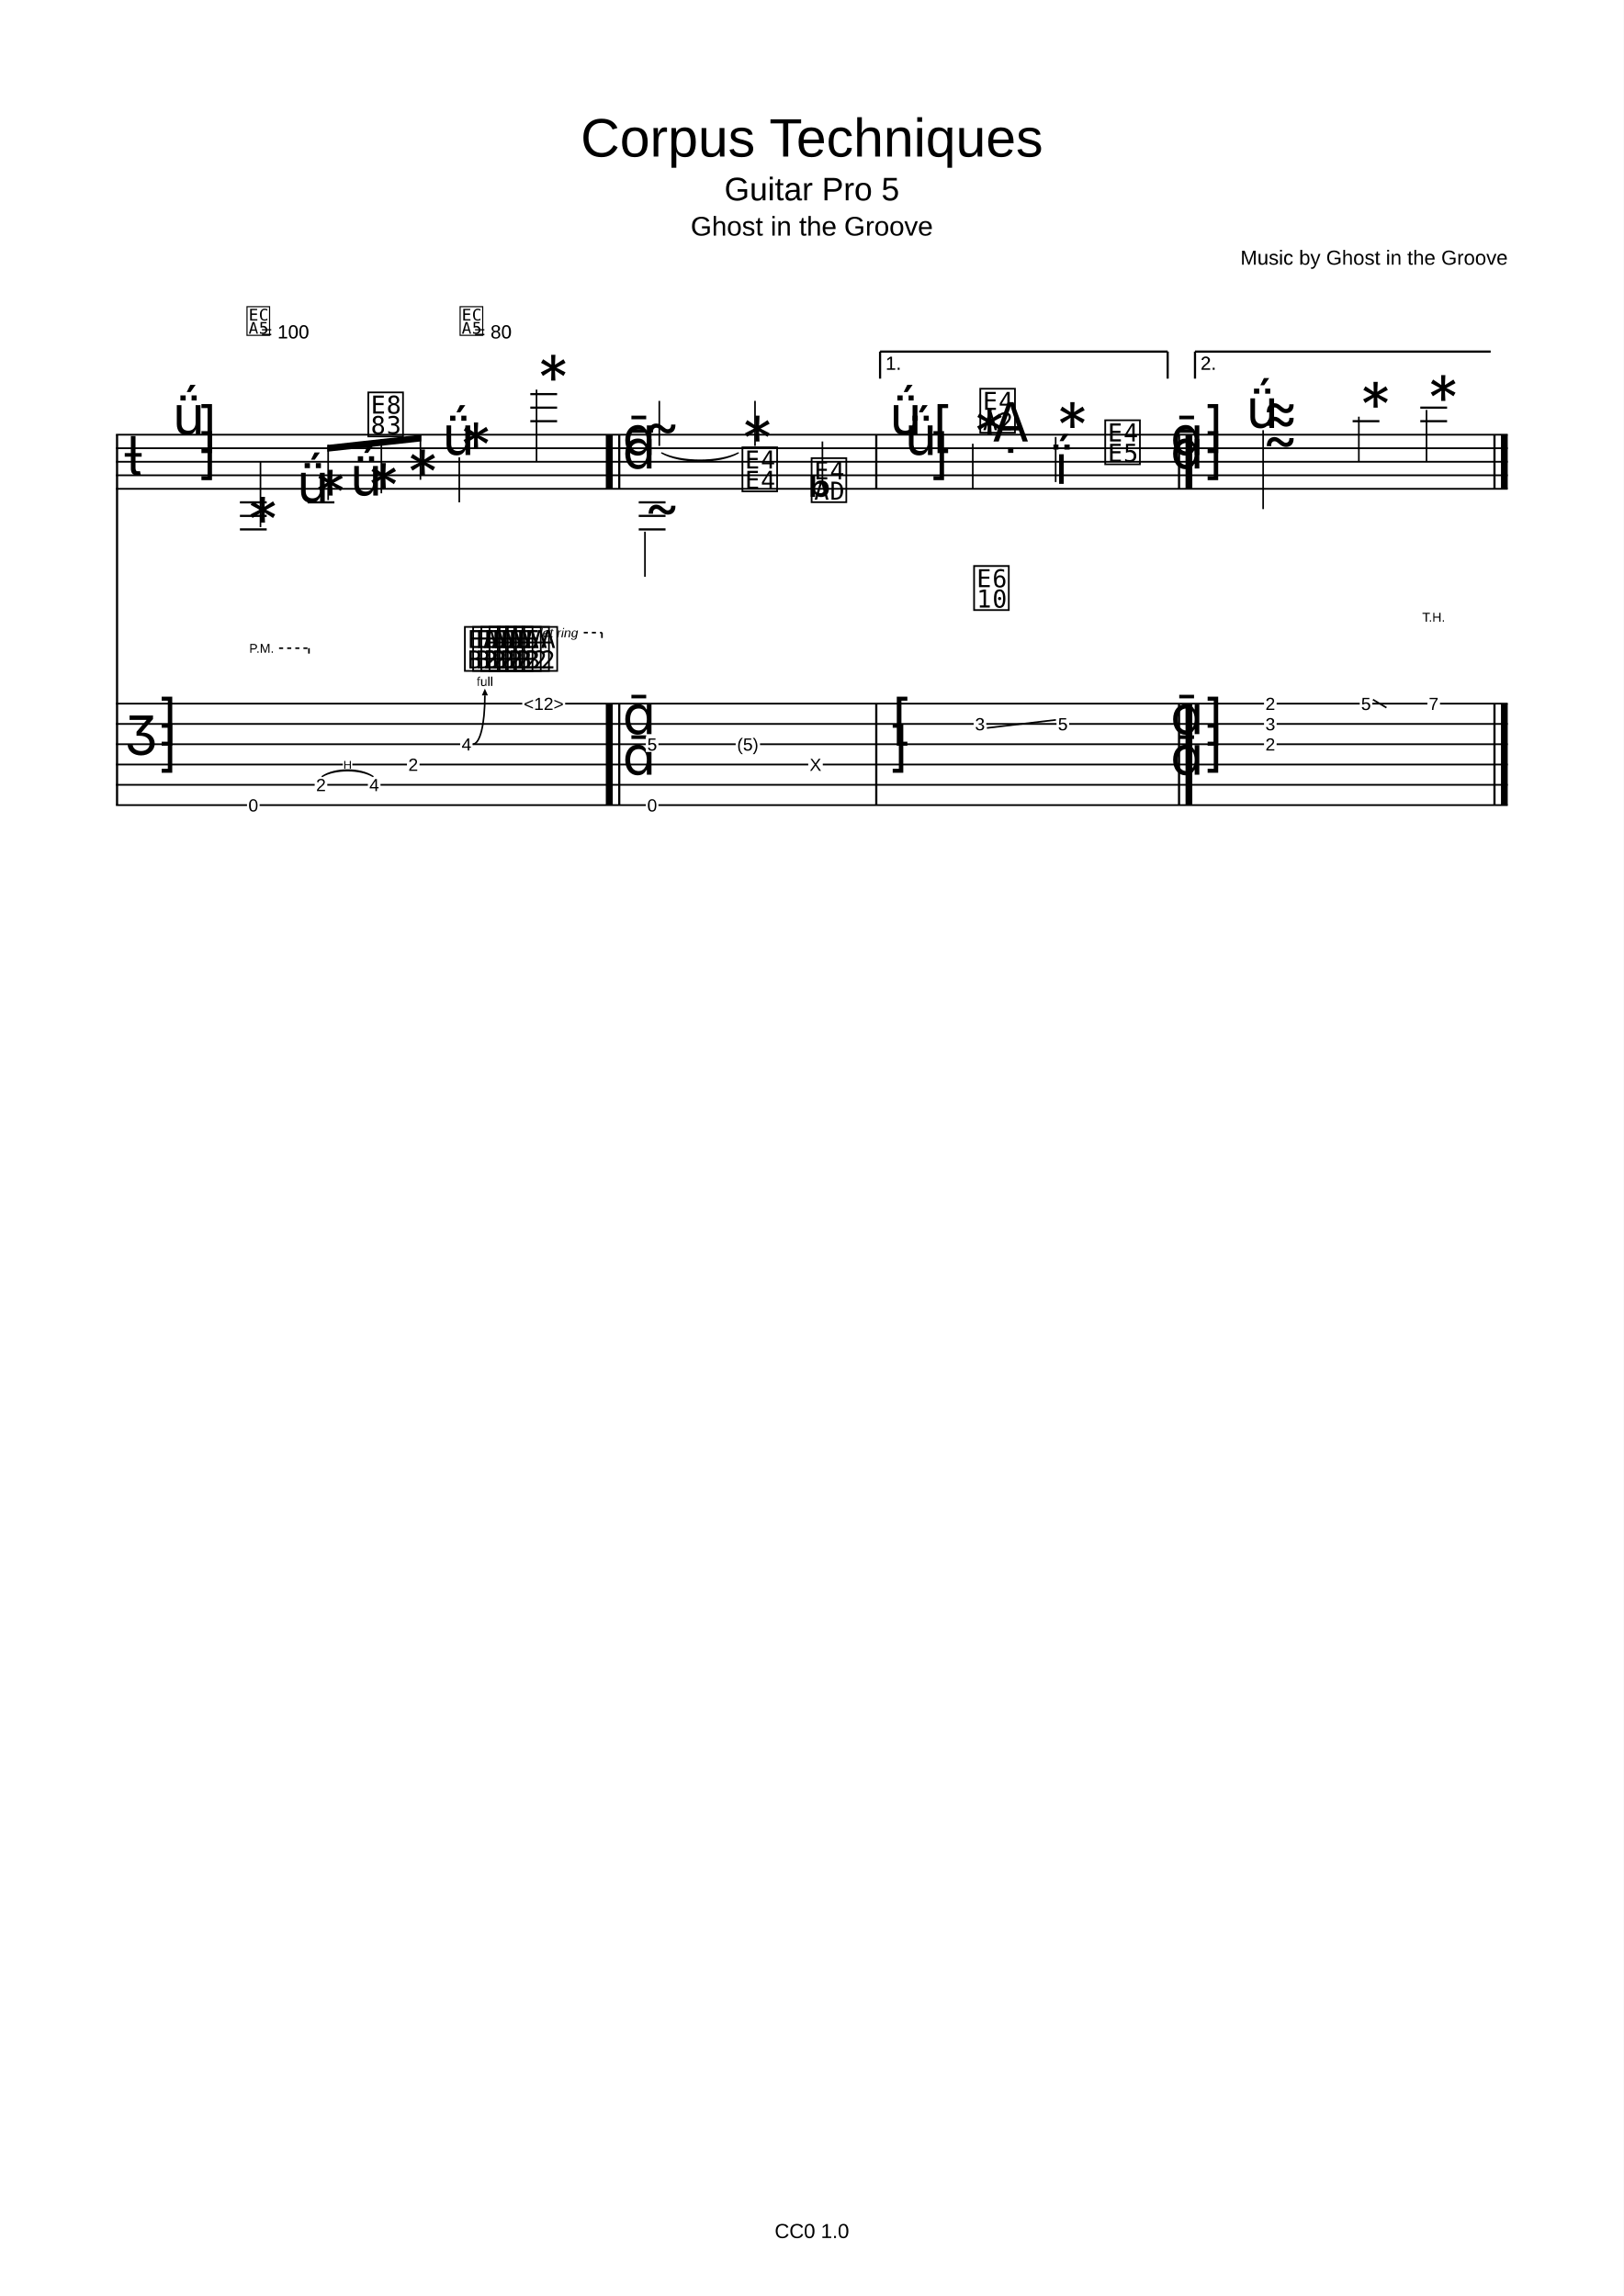
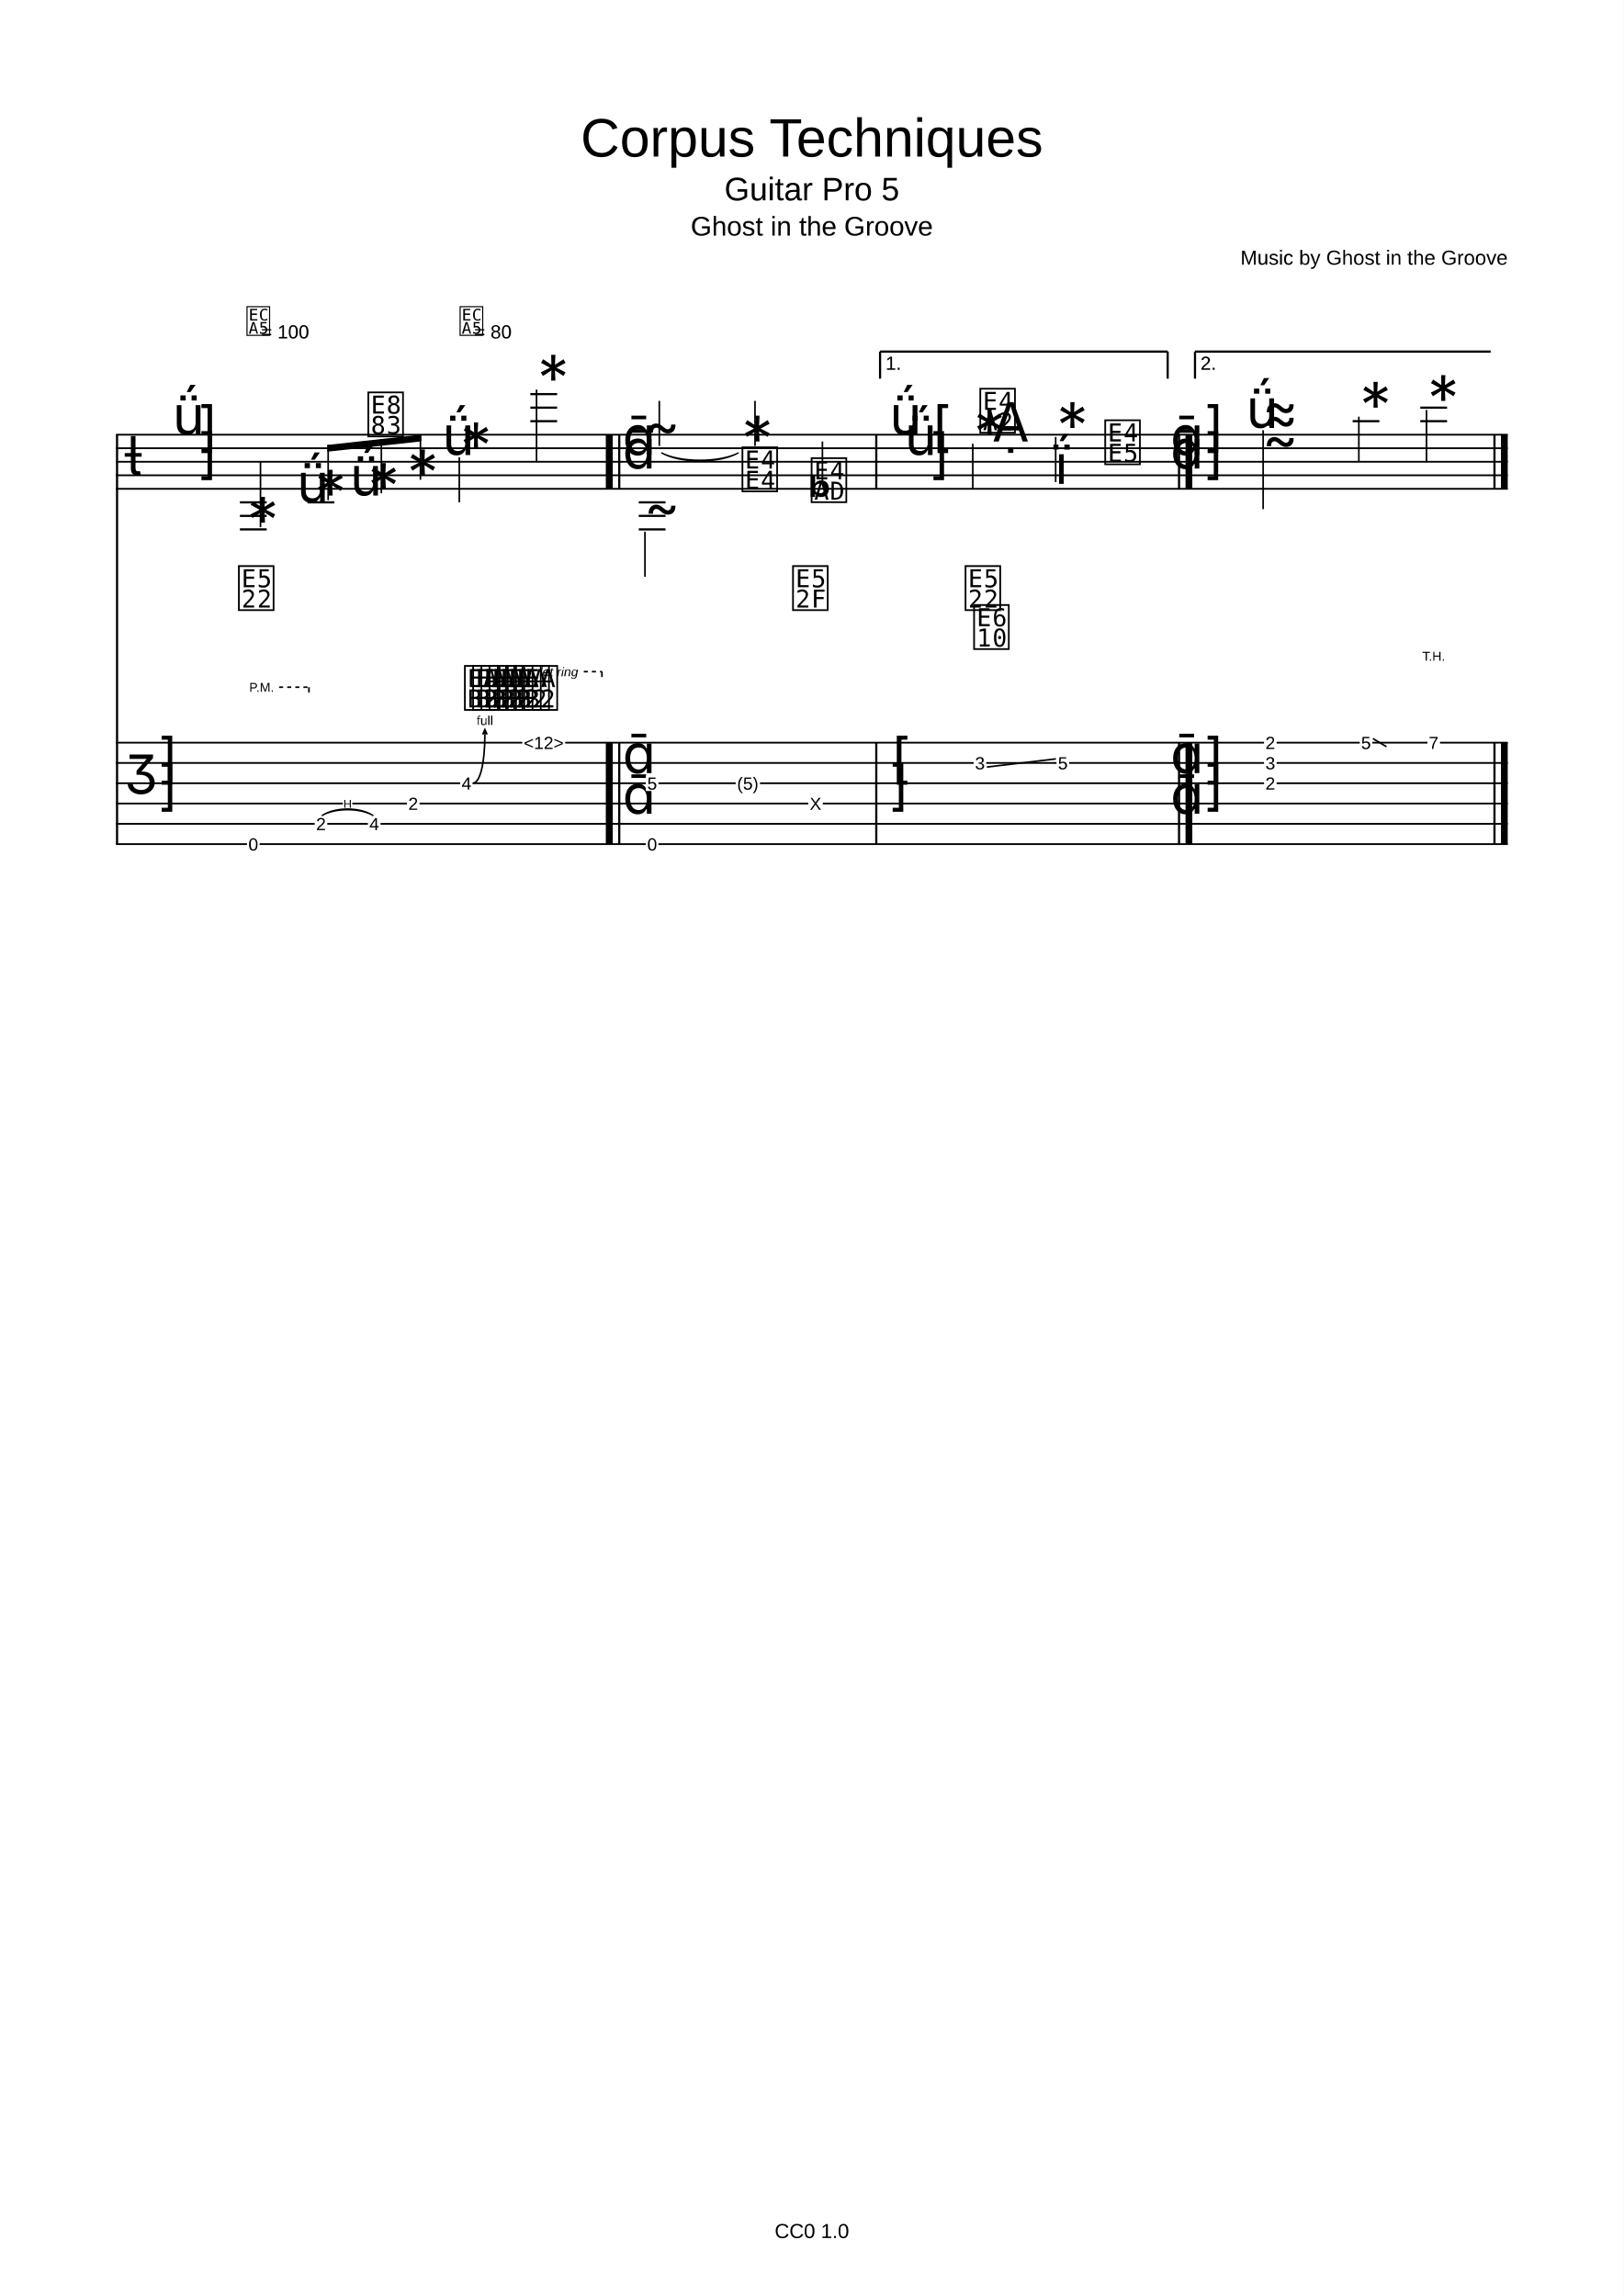
<svg xmlns="http://www.w3.org/2000/svg" width="1200" height="1697.143" viewBox="0 0 120 169.714">
  <style>@font-face{font-family:"Bravura";src:url("Bravura.otf")}text{font-family:"Bravura";font-size:4px}text.t{font-family:Arial,Helvetica,sans-serif}</style>
  <rect x="0" y="0" width="120" height="169.714" fill="white" />
  <g fill="black" stroke="black">
    <line class="staffLine" x1="8.571" y1="32.132" x2="111.429" y2="32.132" stroke-width="0.13" />
    <line class="staffLine" x1="8.571" y1="33.132" x2="111.429" y2="33.132" stroke-width="0.13" />
    <line class="staffLine" x1="8.571" y1="34.132" x2="111.429" y2="34.132" stroke-width="0.13" />
    <line class="staffLine" x1="8.571" y1="35.132" x2="111.429" y2="35.132" stroke-width="0.13" />
    <line class="staffLine" x1="8.571" y1="36.132" x2="111.429" y2="36.132" stroke-width="0.13" />
    <line class="ledgerLine" x1="17.731" y1="37.132" x2="19.711" y2="37.132" stroke-width="0.16" />
    <line class="ledgerLine" x1="17.731" y1="38.132" x2="19.711" y2="38.132" stroke-width="0.16" />
    <line class="ledgerLine" x1="17.731" y1="39.132" x2="19.711" y2="39.132" stroke-width="0.16" />
    <line class="stem" x1="19.251" y1="38.964" x2="19.251" y2="34.132" stroke-width="0.12" />
    <line class="ledgerLine" x1="22.733" y1="37.132" x2="24.713" y2="37.132" stroke-width="0.16" />
    <line class="stem" x1="33.943" y1="33.8" x2="33.943" y2="37.132" stroke-width="0.12" />
    <line class="ledgerLine" x1="39.193" y1="31.132" x2="41.173" y2="31.132" stroke-width="0.16" />
    <line class="ledgerLine" x1="39.193" y1="30.132" x2="41.173" y2="30.132" stroke-width="0.16" />
    <line class="ledgerLine" x1="39.193" y1="29.132" x2="41.173" y2="29.132" stroke-width="0.16" />
    <line class="stem" x1="39.653" y1="28.8" x2="39.653" y2="34.132" stroke-width="0.12" />
    <line class="stem" x1="24.253" y1="36.964" x2="24.253" y2="32.882" stroke-width="0.12" />
    <line class="stem" x1="28.184" y1="36.464" x2="28.184" y2="32.45" stroke-width="0.12" />
    <line class="stem" x1="31.072" y1="35.464" x2="31.072" y2="32.132" stroke-width="0.12" />
    <line class="barline" x1="44.866" y1="32.132" x2="44.866" y2="36.132" stroke-width="0.16" />
    <line class="barline" x1="45.036" y1="32.132" x2="45.036" y2="36.132" stroke-width="0.5" />
    <line class="barline" x1="45.766" y1="32.132" x2="45.766" y2="36.132" stroke-width="0.16" />
    <line class="stem" x1="48.726" y1="32.964" x2="48.726" y2="29.632" stroke-width="0.12" />
    <line class="stem" x1="55.799" y1="32.964" x2="55.799" y2="29.632" stroke-width="0.12" />
    <line class="stem" x1="60.781" y1="35.688" x2="60.781" y2="32.632" stroke-width="0.12" />
    <line class="ledgerLine" x1="47.206" y1="37.132" x2="49.186" y2="37.132" stroke-width="0.16" />
    <line class="ledgerLine" x1="47.206" y1="38.132" x2="49.186" y2="38.132" stroke-width="0.16" />
    <line class="ledgerLine" x1="47.206" y1="39.132" x2="49.186" y2="39.132" stroke-width="0.16" />
    <line class="stem" x1="47.666" y1="39.3" x2="47.666" y2="42.632" stroke-width="0.12" />
    <line class="barline" x1="64.762" y1="32.132" x2="64.762" y2="36.132" stroke-width="0.16" />
    <line class="stem" x1="71.894" y1="32.8" x2="71.894" y2="36.132" stroke-width="0.12" />
    <line class="stem" x1="78.019" y1="32.3" x2="78.019" y2="35.632" stroke-width="0.12" />
    <line class="barline" x1="87.137" y1="32.132" x2="87.137" y2="36.132" stroke-width="0.16" />
    <line class="barline" x1="87.867" y1="32.132" x2="87.867" y2="36.132" stroke-width="0.5" />
    <line class="stem" x1="93.353" y1="31.8" x2="93.353" y2="37.632" stroke-width="0.12" />
    <line class="ledgerLine" x1="99.966" y1="31.132" x2="101.946" y2="31.132" stroke-width="0.16" />
    <line class="stem" x1="100.426" y1="30.8" x2="100.426" y2="34.132" stroke-width="0.12" />
    <line class="ledgerLine" x1="104.967" y1="31.132" x2="106.947" y2="31.132" stroke-width="0.16" />
    <line class="ledgerLine" x1="104.967" y1="30.132" x2="106.947" y2="30.132" stroke-width="0.16" />
    <line class="stem" x1="105.427" y1="30.3" x2="105.427" y2="34.132" stroke-width="0.12" />
    <line class="barline" x1="110.449" y1="32.132" x2="110.449" y2="36.132" stroke-width="0.16" />
    <line class="barline" x1="111.179" y1="32.132" x2="111.179" y2="36.132" stroke-width="0.5" />
-     <line class="staffLine" x1="8.571" y1="52.011" x2="111.429" y2="52.011" stroke-width="0.13" />
-     <line class="staffLine" x1="8.571" y1="53.511" x2="111.429" y2="53.511" stroke-width="0.13" />
-     <line class="staffLine" x1="8.571" y1="55.011" x2="111.429" y2="55.011" stroke-width="0.13" />
-     <line class="staffLine" x1="8.571" y1="56.511" x2="111.429" y2="56.511" stroke-width="0.13" />
-     <line class="staffLine" x1="8.571" y1="58.011" x2="111.429" y2="58.011" stroke-width="0.13" />
-     <line class="staffLine" x1="8.571" y1="59.511" x2="111.429" y2="59.511" stroke-width="0.13" />
-     <line class="barline" x1="44.866" y1="52.011" x2="44.866" y2="59.511" stroke-width="0.16" />
-     <line class="barline" x1="45.036" y1="52.011" x2="45.036" y2="59.511" stroke-width="0.5" />
-     <line class="barline" x1="45.766" y1="52.011" x2="45.766" y2="59.511" stroke-width="0.16" />
-     <line class="barline" x1="64.762" y1="52.011" x2="64.762" y2="59.511" stroke-width="0.16" />
-     <line class="slide" x1="72.935" y1="53.811" x2="78.038" y2="53.211" stroke-width="0.12" />
-     <line class="barline" x1="87.137" y1="52.011" x2="87.137" y2="59.511" stroke-width="0.16" />
-     <line class="barline" x1="87.867" y1="52.011" x2="87.867" y2="59.511" stroke-width="0.5" />
-     <line class="slide" x1="101.467" y1="51.711" x2="102.467" y2="52.311" stroke-width="0.12" />
-     <line class="barline" x1="110.449" y1="52.011" x2="110.449" y2="59.511" stroke-width="0.16" />
-     <line class="barline" x1="111.179" y1="52.011" x2="111.179" y2="59.511" stroke-width="0.5" />
-     <line class="technique" x1="20.625" y1="47.912" x2="22.833" y2="47.912" stroke-width="0.12" stroke-dasharray="0.3" />
-     <line class="technique" x1="22.833" y1="47.912" x2="22.833" y2="48.312" stroke-width="0.12" />
-     <line class="technique" x1="43.143" y1="46.762" x2="44.486" y2="46.762" stroke-width="0.12" stroke-dasharray="0.3" />
-     <line class="technique" x1="44.486" y1="46.762" x2="44.486" y2="47.162" stroke-width="0.12" />
+     <line class="staffLine" x1="8.571" y1="54.895" x2="111.429" y2="54.895" stroke-width="0.13" />
+     <line class="staffLine" x1="8.571" y1="56.395" x2="111.429" y2="56.395" stroke-width="0.13" />
+     <line class="staffLine" x1="8.571" y1="57.895" x2="111.429" y2="57.895" stroke-width="0.13" />
+     <line class="staffLine" x1="8.571" y1="59.395" x2="111.429" y2="59.395" stroke-width="0.13" />
+     <line class="staffLine" x1="8.571" y1="60.895" x2="111.429" y2="60.895" stroke-width="0.13" />
+     <line class="staffLine" x1="8.571" y1="62.395" x2="111.429" y2="62.395" stroke-width="0.13" />
+     <line class="barline" x1="44.866" y1="54.895" x2="44.866" y2="62.395" stroke-width="0.16" />
+     <line class="barline" x1="45.036" y1="54.895" x2="45.036" y2="62.395" stroke-width="0.5" />
+     <line class="barline" x1="45.766" y1="54.895" x2="45.766" y2="62.395" stroke-width="0.16" />
+     <line class="barline" x1="64.762" y1="54.895" x2="64.762" y2="62.395" stroke-width="0.16" />
+     <line class="slide" x1="72.935" y1="56.695" x2="78.038" y2="56.095" stroke-width="0.12" />
+     <line class="barline" x1="87.137" y1="54.895" x2="87.137" y2="62.395" stroke-width="0.16" />
+     <line class="barline" x1="87.867" y1="54.895" x2="87.867" y2="62.395" stroke-width="0.5" />
+     <line class="slide" x1="101.467" y1="54.595" x2="102.467" y2="55.195" stroke-width="0.12" />
+     <line class="barline" x1="110.449" y1="54.895" x2="110.449" y2="62.395" stroke-width="0.16" />
+     <line class="barline" x1="111.179" y1="54.895" x2="111.179" y2="62.395" stroke-width="0.5" />
+     <line class="technique" x1="20.625" y1="50.796" x2="22.833" y2="50.796" stroke-width="0.12" stroke-dasharray="0.3" />
+     <line class="technique" x1="22.833" y1="50.796" x2="22.833" y2="51.196" stroke-width="0.12" />
+     <line class="technique" x1="43.143" y1="49.646" x2="44.486" y2="49.646" stroke-width="0.12" stroke-dasharray="0.3" />
+     <line class="technique" x1="44.486" y1="49.646" x2="44.486" y2="50.046" stroke-width="0.12" />
    <line class="volta" x1="65.042" y1="25.988" x2="86.297" y2="25.988" stroke-width="0.16" />
    <line class="volta" x1="65.042" y1="25.988" x2="65.042" y2="27.988" stroke-width="0.16" />
    <line class="volta" x1="86.297" y1="25.988" x2="86.297" y2="27.988" stroke-width="0.16" />
    <line class="volta" x1="88.317" y1="25.988" x2="110.169" y2="25.988" stroke-width="0.16" />
    <line class="volta" x1="88.317" y1="25.988" x2="88.317" y2="27.988" stroke-width="0.16" />
-     <line class="barline" x1="8.651" y1="32.132" x2="8.651" y2="59.511" stroke-width="0.16" />
+     <line class="barline" x1="8.651" y1="32.132" x2="8.651" y2="62.395" stroke-width="0.16" />
    <polygon class="beam" stroke="none" points="24.193,32.889 31.132,32.126 31.132,32.626 24.193,33.389" />
    <text class="clef" x="9.171" y="35.132" stroke="none"></text>
    <text class="keySignature" x="12.755" y="32.132" stroke="none"></text>
    <text class="timeSignature" x="14.651" y="33.132" stroke="none"></text>
    <text class="timeSignature" x="14.651" y="35.132" stroke="none"></text>
    <text class="notehead" x="18.131" y="39.132" stroke="none"></text>
    <text class="notehead" x="23.133" y="37.132" stroke="none"></text>
    <text class="accidental" x="21.937" y="37.132" stroke="none"></text>
    <text class="notehead" x="27.064" y="36.632" stroke="none"></text>
    <text class="accidental" x="25.868" y="36.632" stroke="none"></text>
    <text class="notehead" x="29.952" y="35.632" stroke="none"></text>
    <text class="notehead" x="33.883" y="33.632" stroke="none"></text>
    <text class="accidental" x="32.687" y="33.632" stroke="none"></text>
    <text class="notehead" x="39.593" y="28.632" stroke="none"></text>
    <text class="tuplet" x="27.03" y="32.075" stroke="none"></text>
    <text class="repeat" x="46.006" y="33.632" stroke="none"></text>
    <text class="repeat" x="46.006" y="34.632" stroke="none"></text>
    <text class="notehead" x="47.606" y="33.132" stroke="none"></text>
    <text class="notehead" x="54.679" y="33.132" stroke="none"></text>
    <text class="notehead" x="59.681" y="36.132" stroke="none"></text>
    <text class="articulation" x="59.793" y="36.932" stroke="none"></text>
    <text class="notehead" x="47.606" y="39.132" stroke="none"></text>
    <text class="rest" x="54.679" y="36.132" stroke="none"></text>
    <text class="keySignature" x="65.742" y="32.132" stroke="none"></text>
    <text class="keySignature" x="66.858" y="33.632" stroke="none"></text>
    <text class="timeSignature" x="68.852" y="33.132" stroke="none"></text>
    <text class="timeSignature" x="68.754" y="35.132" stroke="none"></text>
    <text class="notehead" x="71.834" y="32.632" stroke="none"></text>
    <text class="dot" x="73.314" y="32.632" stroke="none"></text>
    <text class="articulation" x="72.256" y="31.8" stroke="none"></text>
    <text class="notehead" x="77.959" y="32.132" stroke="none"></text>
    <text class="flag" x="77.959" y="35.764" stroke="none"></text>
    <text class="rest" x="81.492" y="34.132" stroke="none"></text>
    <text class="repeat" x="86.497" y="33.632" stroke="none"></text>
    <text class="repeat" x="86.497" y="34.632" stroke="none"></text>
    <text class="timeSignature" x="89.017" y="33.132" stroke="none"></text>
    <text class="timeSignature" x="89.017" y="35.132" stroke="none"></text>
    <text class="notehead" x="93.293" y="31.632" stroke="none"></text>
    <text class="accidental" x="92.097" y="31.632" stroke="none"></text>
    <text class="notehead" x="93.293" y="32.632" stroke="none"></text>
    <text class="notehead" x="93.293" y="34.132" stroke="none"></text>
    <text class="notehead" x="100.366" y="30.632" stroke="none"></text>
    <text class="notehead" x="105.367" y="30.132" stroke="none"></text>
-     <text class="clef" x="9.183" y="55.793" stroke="none"></text>
-     <text class="timeSignature" x="11.715" y="54.761" stroke="none"></text>
-     <text class="timeSignature" x="11.715" y="56.761" stroke="none"></text>
-     <text class="repeat" x="46.006" y="54.261" stroke="none"></text>
-     <text class="repeat" x="46.006" y="57.261" stroke="none"></text>
-     <text class="timeSignature" x="65.84" y="54.761" stroke="none"></text>
-     <text class="timeSignature" x="65.742" y="56.761" stroke="none"></text>
-     <text class="repeat" x="86.497" y="54.261" stroke="none"></text>
-     <text class="repeat" x="86.497" y="57.261" stroke="none"></text>
-     <text class="timeSignature" x="89.017" y="54.761" stroke="none"></text>
-     <text class="timeSignature" x="89.017" y="56.761" stroke="none"></text>
-     <text class="vibrato" x="34.169" y="49.404" stroke="none"></text>
-     <text class="vibrato" x="34.777" y="49.404" stroke="none"></text>
-     <text class="vibrato" x="35.385" y="49.404" stroke="none"></text>
-     <text class="vibrato" x="35.993" y="49.404" stroke="none"></text>
-     <text class="vibrato" x="36.601" y="49.404" stroke="none"></text>
-     <text class="vibrato" x="37.209" y="49.404" stroke="none"></text>
-     <text class="vibrato" x="37.817" y="49.404" stroke="none"></text>
-     <text class="vibrato" x="38.425" y="49.404" stroke="none"></text>
-     <text class="technique" x="71.8" y="44.904" stroke="none"></text>
+     <text class="dynamic" x="17.465" y="44.908" stroke="none"></text>
+     <text class="dynamic" x="58.419" y="44.908" stroke="none"></text>
+     <text class="dynamic" x="71.168" y="44.908" stroke="none"></text>
+     <text class="clef" x="9.183" y="58.677" stroke="none"></text>
+     <text class="timeSignature" x="11.715" y="57.645" stroke="none"></text>
+     <text class="timeSignature" x="11.715" y="59.645" stroke="none"></text>
+     <text class="repeat" x="46.006" y="57.145" stroke="none"></text>
+     <text class="repeat" x="46.006" y="60.145" stroke="none"></text>
+     <text class="timeSignature" x="65.84" y="57.645" stroke="none"></text>
+     <text class="timeSignature" x="65.742" y="59.645" stroke="none"></text>
+     <text class="repeat" x="86.497" y="57.145" stroke="none"></text>
+     <text class="repeat" x="86.497" y="60.145" stroke="none"></text>
+     <text class="timeSignature" x="89.017" y="57.645" stroke="none"></text>
+     <text class="timeSignature" x="89.017" y="59.645" stroke="none"></text>
+     <text class="vibrato" x="34.169" y="52.288" stroke="none"></text>
+     <text class="vibrato" x="34.777" y="52.288" stroke="none"></text>
+     <text class="vibrato" x="35.385" y="52.288" stroke="none"></text>
+     <text class="vibrato" x="35.993" y="52.288" stroke="none"></text>
+     <text class="vibrato" x="36.601" y="52.288" stroke="none"></text>
+     <text class="vibrato" x="37.209" y="52.288" stroke="none"></text>
+     <text class="vibrato" x="37.817" y="52.288" stroke="none"></text>
+     <text class="vibrato" x="38.425" y="52.288" stroke="none"></text>
+     <text class="technique" x="71.8" y="47.788" stroke="none"></text>
    <text class="tempo" x="18.131" y="24.664" style="font-size:2.6px" stroke="none"></text>
    <text class="tempo" x="33.883" y="24.664" style="font-size:2.6px" stroke="none"></text>
    <text class="t credit" x="60" y="11.571" style="font-size:4px" text-anchor="middle" stroke="none">Corpus Techniques</text>
    <text class="t credit" x="60" y="14.811" style="font-size:2.4px" text-anchor="middle" stroke="none">Guitar Pro 5</text>
    <text class="t credit" x="60" y="17.415" style="font-size:2px" text-anchor="middle" stroke="none">Ghost in the Groove</text>
    <text class="t credit" x="111.429" y="19.56" style="font-size:1.5px" text-anchor="end" stroke="none">Music by Ghost in the Groove</text>
-     <rect class="knockout" x="18.256" y="58.939" width="0.931" height="1.144" fill="white" stroke="none" />
-     <text class="t fretNumber" x="18.721" y="59.979" style="font-size:1.3px" text-anchor="middle" stroke="none">0</text>
-     <rect class="knockout" x="23.257" y="57.439" width="0.931" height="1.144" fill="white" stroke="none" />
-     <text class="t fretNumber" x="23.723" y="58.479" style="font-size:1.3px" text-anchor="middle" stroke="none">2</text>
-     <rect class="knockout" x="27.189" y="57.439" width="0.931" height="1.144" fill="white" stroke="none" />
-     <text class="t fretNumber" x="27.654" y="58.479" style="font-size:1.3px" text-anchor="middle" stroke="none">4</text>
-     <rect class="knockout" x="25.337" y="56.143" width="0.703" height="0.748" fill="white" stroke="none" />
-     <text class="t technique" x="25.688" y="56.823" style="font-size:0.85px" text-anchor="middle" stroke="none">H</text>
-     <rect class="knockout" x="30.076" y="55.939" width="0.931" height="1.144" fill="white" stroke="none" />
-     <text class="t fretNumber" x="30.542" y="56.979" style="font-size:1.3px" text-anchor="middle" stroke="none">2</text>
-     <rect class="knockout" x="34.008" y="54.439" width="0.931" height="1.144" fill="white" stroke="none" />
-     <text class="t fretNumber" x="34.473" y="55.479" style="font-size:1.3px" text-anchor="middle" stroke="none">4</text>
-     <rect class="knockout" x="38.597" y="51.439" width="3.172" height="1.144" fill="white" stroke="none" />
-     <text class="t fretNumber" x="40.183" y="52.479" style="font-size:1.3px" text-anchor="middle" stroke="none">&lt;12&gt;</text>
-     <rect class="knockout" x="47.731" y="54.439" width="0.931" height="1.144" fill="white" stroke="none" />
-     <text class="t fretNumber" x="48.196" y="55.479" style="font-size:1.3px" text-anchor="middle" stroke="none">5</text>
-     <rect class="knockout" x="47.731" y="58.939" width="0.931" height="1.144" fill="white" stroke="none" />
-     <text class="t fretNumber" x="48.196" y="59.979" style="font-size:1.3px" text-anchor="middle" stroke="none">0</text>
-     <rect class="knockout" x="54.371" y="54.439" width="1.797" height="1.144" fill="white" stroke="none" />
-     <text class="t fretNumber" x="55.269" y="55.479" style="font-size:1.3px" text-anchor="middle" stroke="none">(5)</text>
-     <rect class="knockout" x="59.733" y="55.939" width="1.075" height="1.144" fill="white" stroke="none" />
-     <text class="t fretNumber" x="60.271" y="56.979" style="font-size:1.3px" text-anchor="middle" stroke="none">X</text>
-     <rect class="knockout" x="71.958" y="52.939" width="0.931" height="1.144" fill="white" stroke="none" />
-     <text class="t fretNumber" x="72.424" y="53.979" style="font-size:1.3px" text-anchor="middle" stroke="none">3</text>
-     <rect class="knockout" x="78.084" y="52.939" width="0.931" height="1.144" fill="white" stroke="none" />
-     <text class="t fretNumber" x="78.549" y="53.979" style="font-size:1.3px" text-anchor="middle" stroke="none">5</text>
-     <rect class="knockout" x="93.418" y="51.439" width="0.931" height="1.144" fill="white" stroke="none" />
-     <text class="t fretNumber" x="93.883" y="52.479" style="font-size:1.3px" text-anchor="middle" stroke="none">2</text>
-     <rect class="knockout" x="93.418" y="52.939" width="0.931" height="1.144" fill="white" stroke="none" />
-     <text class="t fretNumber" x="93.883" y="53.979" style="font-size:1.3px" text-anchor="middle" stroke="none">3</text>
-     <rect class="knockout" x="93.418" y="54.439" width="0.931" height="1.144" fill="white" stroke="none" />
-     <text class="t fretNumber" x="93.883" y="55.479" style="font-size:1.3px" text-anchor="middle" stroke="none">2</text>
-     <rect class="knockout" x="100.491" y="51.439" width="0.931" height="1.144" fill="white" stroke="none" />
-     <text class="t fretNumber" x="100.956" y="52.479" style="font-size:1.3px" text-anchor="middle" stroke="none">5</text>
-     <rect class="knockout" x="105.492" y="51.439" width="0.931" height="1.144" fill="white" stroke="none" />
-     <text class="t fretNumber" x="105.957" y="52.479" style="font-size:1.3px" text-anchor="middle" stroke="none">7</text>
-     <text class="t technique" x="18.421" y="48.254" style="font-size:0.95px" text-anchor="start" stroke="none">P.M.</text>
-     <text class="t technique" x="39.883" y="47.104" style="font-size:0.95px;font-style:italic" text-anchor="start" stroke="none">let ring</text>
-     <text class="t technique" x="105.957" y="45.954" style="font-size:0.95px" text-anchor="middle" stroke="none">T.H.</text>
-     <text class="t bend" x="35.835" y="50.704" style="font-size:0.95px" text-anchor="middle" stroke="none">full</text>
+     <rect class="knockout" x="18.256" y="61.823" width="0.931" height="1.144" fill="white" stroke="none" />
+     <text class="t fretNumber" x="18.721" y="62.863" style="font-size:1.3px" text-anchor="middle" stroke="none">0</text>
+     <rect class="knockout" x="23.257" y="60.323" width="0.931" height="1.144" fill="white" stroke="none" />
+     <text class="t fretNumber" x="23.723" y="61.363" style="font-size:1.3px" text-anchor="middle" stroke="none">2</text>
+     <rect class="knockout" x="27.189" y="60.323" width="0.931" height="1.144" fill="white" stroke="none" />
+     <text class="t fretNumber" x="27.654" y="61.363" style="font-size:1.3px" text-anchor="middle" stroke="none">4</text>
+     <rect class="knockout" x="25.337" y="59.027" width="0.703" height="0.748" fill="white" stroke="none" />
+     <text class="t technique" x="25.688" y="59.707" style="font-size:0.85px" text-anchor="middle" stroke="none">H</text>
+     <rect class="knockout" x="30.076" y="58.823" width="0.931" height="1.144" fill="white" stroke="none" />
+     <text class="t fretNumber" x="30.542" y="59.863" style="font-size:1.3px" text-anchor="middle" stroke="none">2</text>
+     <rect class="knockout" x="34.008" y="57.323" width="0.931" height="1.144" fill="white" stroke="none" />
+     <text class="t fretNumber" x="34.473" y="58.363" style="font-size:1.3px" text-anchor="middle" stroke="none">4</text>
+     <rect class="knockout" x="38.597" y="54.323" width="3.172" height="1.144" fill="white" stroke="none" />
+     <text class="t fretNumber" x="40.183" y="55.363" style="font-size:1.3px" text-anchor="middle" stroke="none">&lt;12&gt;</text>
+     <rect class="knockout" x="47.731" y="57.323" width="0.931" height="1.144" fill="white" stroke="none" />
+     <text class="t fretNumber" x="48.196" y="58.363" style="font-size:1.3px" text-anchor="middle" stroke="none">5</text>
+     <rect class="knockout" x="47.731" y="61.823" width="0.931" height="1.144" fill="white" stroke="none" />
+     <text class="t fretNumber" x="48.196" y="62.863" style="font-size:1.3px" text-anchor="middle" stroke="none">0</text>
+     <rect class="knockout" x="54.371" y="57.323" width="1.797" height="1.144" fill="white" stroke="none" />
+     <text class="t fretNumber" x="55.269" y="58.363" style="font-size:1.3px" text-anchor="middle" stroke="none">(5)</text>
+     <rect class="knockout" x="59.733" y="58.823" width="1.075" height="1.144" fill="white" stroke="none" />
+     <text class="t fretNumber" x="60.271" y="59.863" style="font-size:1.3px" text-anchor="middle" stroke="none">X</text>
+     <rect class="knockout" x="71.958" y="55.823" width="0.931" height="1.144" fill="white" stroke="none" />
+     <text class="t fretNumber" x="72.424" y="56.863" style="font-size:1.3px" text-anchor="middle" stroke="none">3</text>
+     <rect class="knockout" x="78.084" y="55.823" width="0.931" height="1.144" fill="white" stroke="none" />
+     <text class="t fretNumber" x="78.549" y="56.863" style="font-size:1.3px" text-anchor="middle" stroke="none">5</text>
+     <rect class="knockout" x="93.418" y="54.323" width="0.931" height="1.144" fill="white" stroke="none" />
+     <text class="t fretNumber" x="93.883" y="55.363" style="font-size:1.3px" text-anchor="middle" stroke="none">2</text>
+     <rect class="knockout" x="93.418" y="55.823" width="0.931" height="1.144" fill="white" stroke="none" />
+     <text class="t fretNumber" x="93.883" y="56.863" style="font-size:1.3px" text-anchor="middle" stroke="none">3</text>
+     <rect class="knockout" x="93.418" y="57.323" width="0.931" height="1.144" fill="white" stroke="none" />
+     <text class="t fretNumber" x="93.883" y="58.363" style="font-size:1.3px" text-anchor="middle" stroke="none">2</text>
+     <rect class="knockout" x="100.491" y="54.323" width="0.931" height="1.144" fill="white" stroke="none" />
+     <text class="t fretNumber" x="100.956" y="55.363" style="font-size:1.3px" text-anchor="middle" stroke="none">5</text>
+     <rect class="knockout" x="105.492" y="54.323" width="0.931" height="1.144" fill="white" stroke="none" />
+     <text class="t fretNumber" x="105.957" y="55.363" style="font-size:1.3px" text-anchor="middle" stroke="none">7</text>
+     <text class="t technique" x="18.421" y="51.138" style="font-size:0.95px" text-anchor="start" stroke="none">P.M.</text>
+     <text class="t technique" x="39.883" y="49.988" style="font-size:0.95px;font-style:italic" text-anchor="start" stroke="none">let ring</text>
+     <text class="t technique" x="105.957" y="48.838" style="font-size:0.95px" text-anchor="middle" stroke="none">T.H.</text>
+     <text class="t bend" x="35.835" y="53.588" style="font-size:0.95px" text-anchor="middle" stroke="none">full</text>
    <text class="t volta" x="65.442" y="27.338" style="font-size:1.4px" text-anchor="start" stroke="none">1.</text>
    <text class="t volta" x="88.717" y="27.338" style="font-size:1.4px" text-anchor="start" stroke="none">2.</text>
    <text class="t tempo" x="19.295" y="25.014" style="font-size:1.4px" text-anchor="start" stroke="none">= 100</text>
    <text class="t tempo" x="35.046" y="25.014" style="font-size:1.4px" text-anchor="start" stroke="none">= 80</text>
    <text class="t credit" x="60" y="165.429" style="font-size:1.5px" text-anchor="middle" stroke="none">CC0 1.0</text>
    <path class="tie" stroke-width="0.1" stroke-linejoin="round" d="M48.906,33.482 C50.319,34.196 53.146,34.196 54.559,33.482 C53.146,34.276 50.319,34.276 48.906,33.482Z" />
-     <path class="slur" stroke-width="0.1" stroke-linejoin="round" d="M23.813,57.393 C24.751,56.753 26.626,56.753 27.564,57.393 C26.626,56.833 24.751,56.833 23.813,57.393Z" />
-     <path class="bend" fill="none" stroke-width="0.12" d="M34.935,55.011 C35.475,55.011 35.835,53.568 35.835,51.404" />
-     <polygon class="bend" stroke="none" points="35.835,50.904 35.61,51.404 36.06,51.404" />
+     <path class="slur" stroke-width="0.1" stroke-linejoin="round" d="M23.813,60.277 C24.751,59.637 26.626,59.637 27.564,60.277 C26.626,59.717 24.751,59.717 23.813,60.277Z" />
+     <path class="bend" fill="none" stroke-width="0.12" d="M34.935,57.895 C35.475,57.895 35.835,56.452 35.835,54.288" />
+     <polygon class="bend" stroke="none" points="35.835,53.788 35.61,54.288 36.06,54.288" />
  </g>
</svg>
